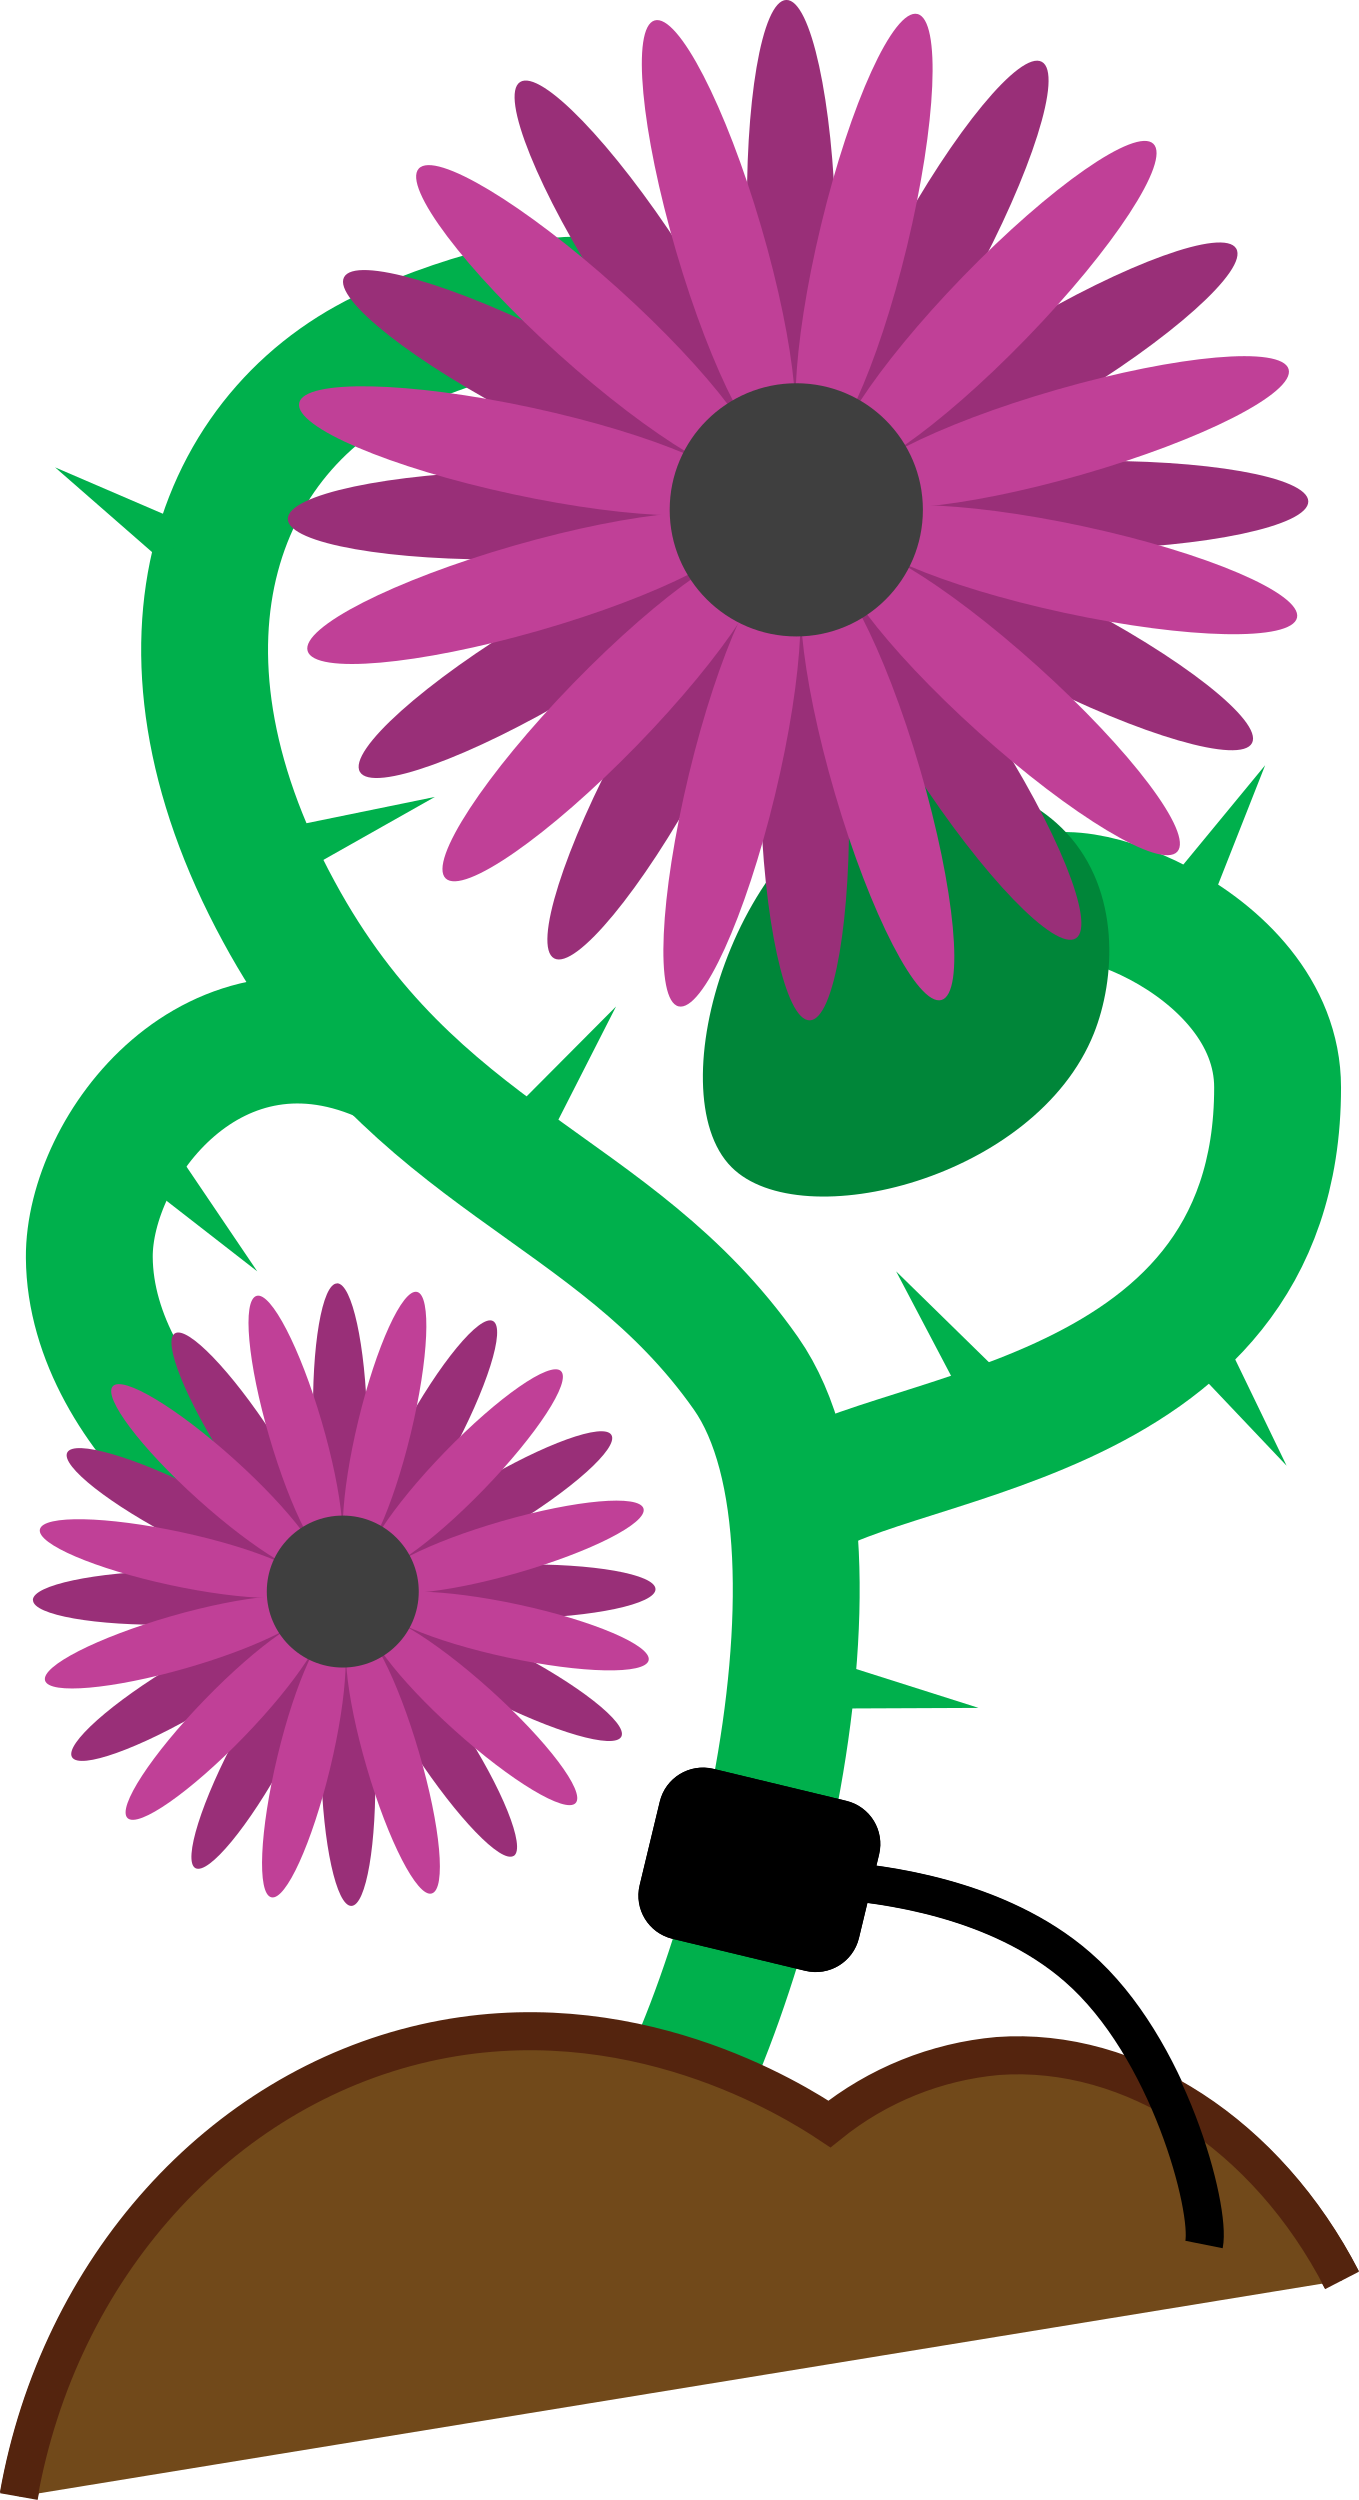
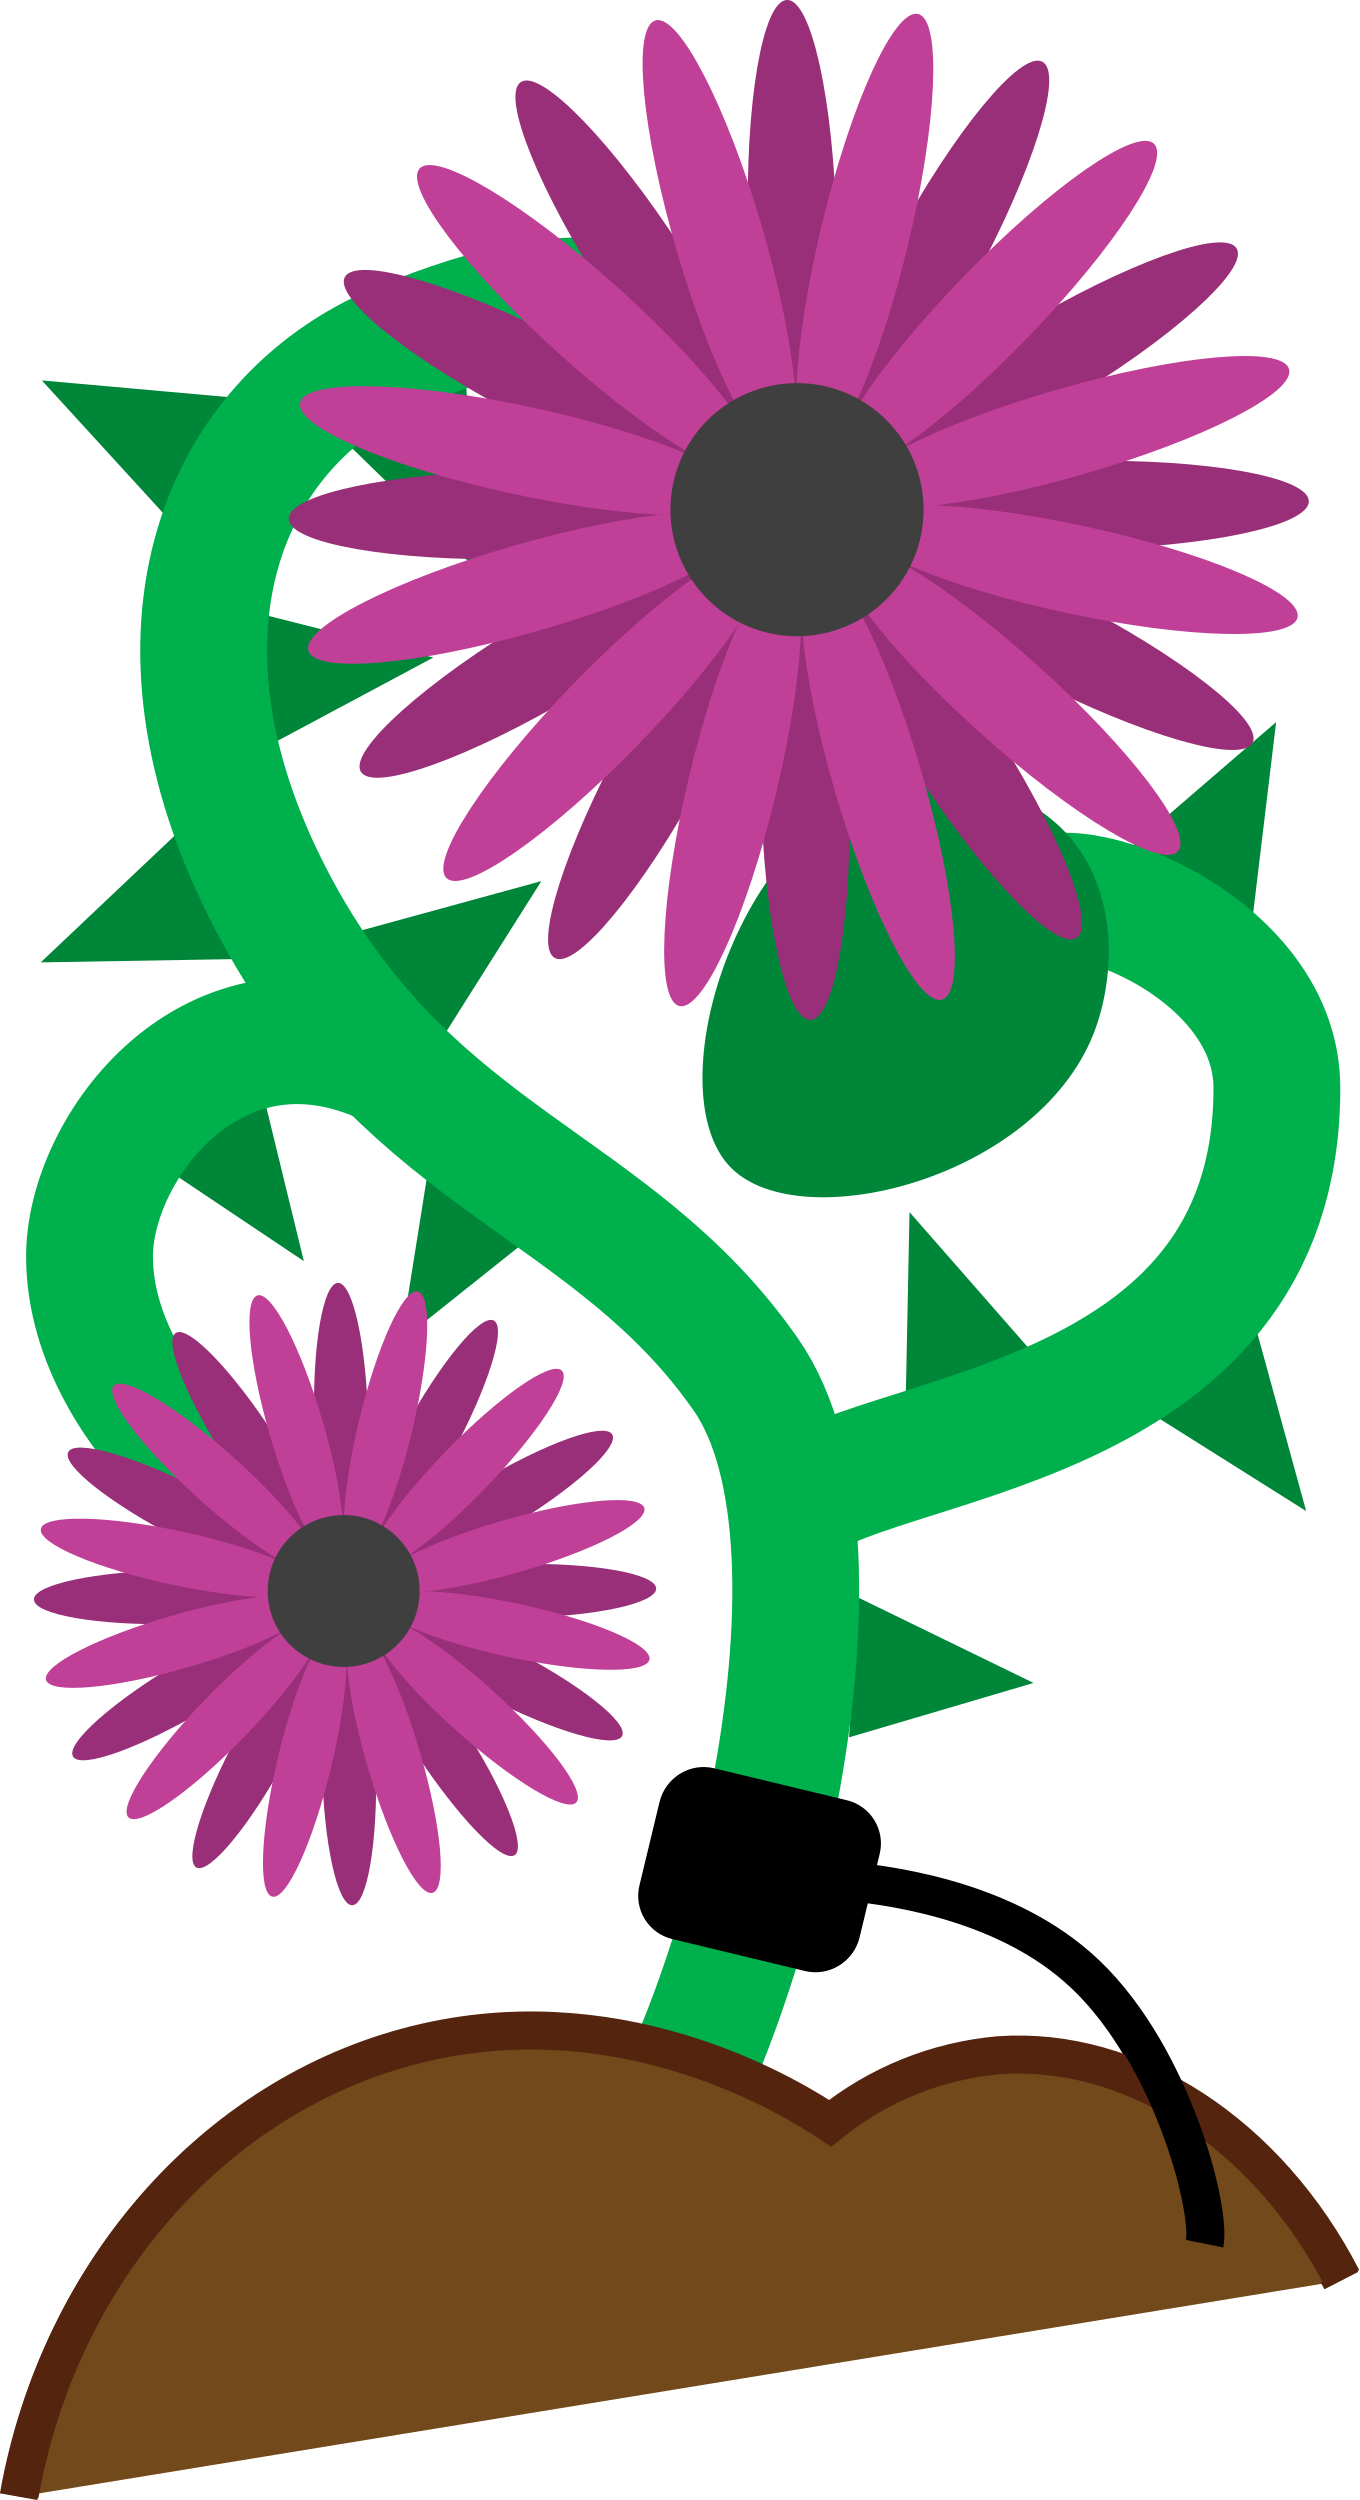
- <svg xmlns="http://www.w3.org/2000/svg" viewBox="0 0 107.11 197.07">
+ <svg xmlns="http://www.w3.org/2000/svg" viewBox="0 0 107.17 197.14">
  <defs>
-     <style>.cls-1,.cls-6{fill:none;}.cls-1{stroke:#00b04c;stroke-width:10px;}.cls-1,.cls-3,.cls-5,.cls-6{stroke-miterlimit:10;}.cls-2{fill:#00b04c;}.cls-3{fill:#71491a;stroke:#54240e;}.cls-3,.cls-5,.cls-6{stroke-width:3px;}.cls-4{fill:#008639;}.cls-5,.cls-6{stroke:#000;}.cls-7{fill:#992f78;}.cls-8{fill:#c04097;}.cls-9{fill:#3f3f3f;}</style>
+     <style>.cls-1{fill:#008639;}.cls-2,.cls-5{fill:none;}.cls-2{stroke:#00b04c;stroke-width:10px;}.cls-2,.cls-3,.cls-4,.cls-5{stroke-miterlimit:10;}.cls-3{fill:#71491a;stroke:#54240e;}.cls-3,.cls-4,.cls-5{stroke-width:3px;}.cls-4,.cls-5{stroke:#000;}.cls-6{fill:#992f78;}.cls-7{fill:#c04097;}.cls-8{fill:#3f3f3f;}</style>
  </defs>
-   <g id="new_back" data-name="new back">
-     <path class="cls-1" d="M48.17,172.66c9.26-11.49,19.39-50.51,9.65-64.4C47.32,93.3,31.71,91.65,21,71.86c-11.6-21.33-4.66-38.67,9.5-44.61,16-6.69,22.2-3.11,24.94,2.94" transform="translate(0.98 0)" />
-     <path class="cls-1" d="M60.94,119.06c6.37-6.28,38.82-5.7,38.79-33.35,0-11.84-18.39-18-19.39-13.8" transform="translate(0.98 0)" />
-     <path class="cls-1" d="M29.7,83.71C15.89,77.22,6,90.52,6.06,99.13c.09,12.55,15.07,23.94,21.5,22.21" transform="translate(0.98 0)" />
-     <path class="cls-2" d="M22.07,65.12l11.23-2.3-9.95,5.62Z" transform="translate(0.98 0)" />
-     <path class="cls-2" d="M39.49,87.47l8.09-8.13L42.39,89.53Z" transform="translate(0.98 0)" />
-     <path class="cls-2" d="M91.46,69.17l7.29-8.85L94.54,71Z" transform="translate(0.98 0)" />
-     <path class="cls-2" d="M75,110.37l-5.34-10.15,8.17,8Z" transform="translate(0.98 0)" />
-     <path class="cls-2" d="M95.44,105.2l5,10.34-7.87-8.3Z" transform="translate(0.98 0)" />
-     <path class="cls-2" d="M12.88,90.72l6.42,9.5-9-7Z" transform="translate(0.98 0)" />
-     <path class="cls-2" d="M12,44.39,3.36,36.84l10.5,4.52Z" transform="translate(0.98 0)" />
-     <path class="cls-2" d="M32.45,29.13,36.91,39.7,29.45,31Z" transform="translate(0.98 0)" />
-     <path class="cls-2" d="M35.45,123.5,24.9,128l8.63-7.49Z" transform="translate(0.98 0)" />
-     <path class="cls-2" d="M65.23,131.16l10.93,3.47-11.43.05Z" transform="translate(0.98 0)" />
-     <path class="cls-3" d="M.51,196.8c3.18-17.92,15.86-32,32-35.68s29.19,4.59,31.91,6.39a24.63,24.63,0,0,1,13.28-5.37c10.58-.76,21.23,6.21,27.11,17.62" transform="translate(0.98 0)" />
-     <path class="cls-4" d="M83.05,65.61c-3.76-4-9.68-4.8-13.91-3.68C57.08,65.14,50.75,86.05,56.68,92c5.48,5.51,24,.91,28.57-10.54C86.93,77.25,87.42,70.27,83.05,65.61Z" transform="translate(0.98 0)" />
-     <rect class="cls-5" x="51.5" y="142" width="14.78" height="10.78" rx="2" transform="translate(37.12 -9.69) rotate(13.54)" />
-     <path class="cls-6" d="M94,176.92c.56-2.8-2.75-15.56-10-21.86-6.27-5.47-15.4-6.57-19.27-6.85" transform="translate(0.98 0)" />
+   <g id="newest_back" data-name="newest back">
+     <path class="cls-1" d="M35.66,29.61l-10,4.72L36.54,44.92" transform="translate(1.06 0)" />
+     <path class="cls-1" d="M12.56,41.29l4.78-9.94L2.24,30" transform="translate(1.06 0)" />
+     <path class="cls-1" d="M18.26,48.1Q19,53.58,19.74,59l13.37-7.15" transform="translate(1.06 0)" />
+     <path class="cls-1" d="M17.45,75.63q-2.14-5.07-4.3-10.15l-11,10.41" transform="translate(1.06 0)" />
+     <path class="cls-1" d="M19.27,84.56l-9,6.43L22.9,99.45" transform="translate(1.06 0)" />
+     <path class="cls-1" d="M42.54,96.17l-9.6-5.43q-1.2,7.49-2.39,15" transform="translate(1.06 0)" />
+     <path class="cls-1" d="M26.84,73.53l6.69,8.77,8.1-12.82" transform="translate(1.06 0)" />
+     <path class="cls-1" d="M70.35,111,80.66,107q-5-5.72-10-11.42" transform="translate(1.06 0)" />
+     <path class="cls-1" d="M97.88,104.38l-8.77,6.7,12.83,8.08" transform="translate(1.06 0)" />
+     <path class="cls-1" d="M88,66.92,97.76,72q.9-7.53,1.81-15.06" transform="translate(1.06 0)" />
+     <path class="cls-1" d="M66.66,126c-.26,3.67-.51,7.34-.77,11l14.55-4.29" transform="translate(1.06 0)" />
+     <path class="cls-2" d="M48.07,172.73c9.27-11.49,19.39-50.5,9.65-64.39-10.49-15-26.11-16.62-36.87-36.4C9.25,50.6,16.19,33.27,30.36,27.33c16-6.69,22.2-3.12,24.93,2.93" transform="translate(1.06 0)" />
+     <path class="cls-2" d="M60.85,119.13c6.36-6.27,38.81-5.7,38.78-33.35,0-11.83-18.38-18-19.39-13.79" transform="translate(1.06 0)" />
+     <path class="cls-2" d="M29.6,83.79C15.79,77.3,5.9,90.6,6,99.2c.09,12.55,15.07,24,21.5,22.21" transform="translate(1.06 0)" />
+     <path class="cls-3" d="M.41,196.88c3.18-17.93,15.87-32,32-35.68s29.2,4.58,31.92,6.38a24.59,24.59,0,0,1,13.27-5.36c10.58-.76,21.23,6.2,27.11,17.62" transform="translate(1.06 0)" />
+     <path class="cls-1" d="M83,65.68c-3.75-4-9.68-4.8-13.91-3.68C57,65.21,50.65,86.13,56.59,92.09c5.48,5.51,24,.91,28.57-10.54C86.83,77.33,87.32,70.35,83,65.68Z" transform="translate(1.06 0)" />
+     <rect class="cls-4" x="51.41" y="142.08" width="14.78" height="10.78" rx="2" transform="translate(37.22 -9.67) rotate(13.54)" />
+     <path class="cls-5" d="M93.86,177c.56-2.79-2.76-15.56-10-21.85-6.26-5.48-15.4-6.57-19.27-6.86" transform="translate(1.06 0)" />
  </g>
  <g id="flowers">
-     <path class="cls-4" d="M54.24,27.19a12.08,12.08,0,0,0-6.09,10.34C48,47.94,63.38,57.75,69.51,54.33c5.65-3.16,6.15-19.1-2-25.33C64.47,26.71,59,24.74,54.24,27.19Z" transform="translate(0.98 0)" />
-     <ellipse id="petals" class="cls-7" cx="49.8" cy="21.54" rx="3.49" ry="17.97" transform="translate(-2.72 30.59) rotate(-32.99)" />
-     <ellipse id="petals-2" data-name="petals" class="cls-7" cx="74.04" cy="58.89" rx="3.49" ry="17.97" transform="translate(-19.14 49.81) rotate(-32.99)" />
-     <ellipse id="petals-3" data-name="petals" class="cls-7" cx="42.12" cy="30.06" rx="3.49" ry="17.97" transform="translate(-2.86 53.82) rotate(-62.85)" />
-     <ellipse id="petals-4" data-name="petals" class="cls-7" cx="81.73" cy="50.37" rx="3.49" ry="17.97" transform="translate(0.59 100.11) rotate(-62.85)" />
-     <ellipse id="petals-5" data-name="petals" class="cls-7" cx="39.67" cy="40.6" rx="17.97" ry="3.49" transform="translate(0.28 0.7) rotate(-1)" />
-     <ellipse id="petals-6" data-name="petals" class="cls-7" cx="84.18" cy="39.83" rx="17.97" ry="3.49" transform="translate(0.3 1.48) rotate(-1)" />
-     <ellipse id="petals-7" data-name="petals" class="cls-7" cx="42.82" cy="51.63" rx="17.97" ry="3.49" transform="translate(-19.44 29.28) rotate(-30.86)" />
-     <ellipse id="petals-8" data-name="petals" class="cls-7" cx="81.03" cy="28.8" rx="17.97" ry="3.49" transform="translate(-2.31 45.65) rotate(-30.86)" />
-     <ellipse id="petals-9" data-name="petals" class="cls-7" cx="51.28" cy="59.77" rx="17.97" ry="3.49" transform="translate(-24.74 76.24) rotate(-61.45)" />
-     <ellipse id="petals-10" data-name="petals" class="cls-7" cx="72.56" cy="20.66" rx="17.97" ry="3.49" transform="translate(20.71 74.52) rotate(-61.45)" />
-     <ellipse id="petals-11" data-name="petals" class="cls-7" cx="62.43" cy="62.47" rx="3.49" ry="17.97" transform="translate(-0.42 1.44) rotate(-1.31)" />
-     <ellipse id="petals-12" data-name="petals" class="cls-7" cx="61.41" cy="17.96" rx="3.49" ry="17.97" transform="translate(0.59 1.41) rotate(-1.31)" />
-     <ellipse id="petals-13" data-name="petals" class="cls-8" cx="45.38" cy="25.32" rx="3.49" ry="17.97" transform="translate(-2.82 42.1) rotate(-48)" />
-     <ellipse id="petals-14" data-name="petals" class="cls-8" cx="78.47" cy="55.11" rx="3.49" ry="17.97" transform="translate(-14.01 76.55) rotate(-48)" />
-     <ellipse id="petals-15" data-name="petals" class="cls-8" cx="40.16" cy="35.54" rx="3.49" ry="17.97" transform="translate(-2.04 67.33) rotate(-77.86)" />
-     <ellipse id="petals-16" data-name="petals" class="cls-8" cx="83.68" cy="44.9" rx="3.49" ry="17.97" transform="translate(23.18 117.27) rotate(-77.86)" />
-     <ellipse id="petals-17" data-name="petals" class="cls-8" cx="40.53" cy="46.36" rx="17.97" ry="3.49" transform="translate(-10.23 12.98) rotate(-16.02)" />
-     <ellipse id="petals-18" data-name="petals" class="cls-8" cx="83.32" cy="34.07" rx="17.97" ry="3.49" transform="translate(-5.18 24.31) rotate(-16.02)" />
-     <ellipse id="petals-19" data-name="petals" class="cls-8" cx="46.43" cy="56.19" rx="17.97" ry="3.49" transform="matrix(0.7, -0.72, 0.72, 0.7, -25.25, 50.4)" />
-     <ellipse id="petals-20" data-name="petals" class="cls-8" cx="77.42" cy="24.24" rx="17.97" ry="3.49" transform="translate(7.11 62.94) rotate(-45.88)" />
-     <ellipse id="petals-21" data-name="petals" class="cls-8" cx="56.71" cy="61.86" rx="17.97" ry="3.49" transform="translate(-15.72 102.51) rotate(-76.46)" />
-     <ellipse id="petals-22" data-name="petals" class="cls-8" cx="67.13" cy="18.57" rx="17.97" ry="3.49" transform="translate(34.34 79.49) rotate(-76.46)" />
-     <ellipse id="petals-23" data-name="petals" class="cls-8" cx="68.18" cy="61.58" rx="3.49" ry="17.97" transform="translate(-13.57 21.64) rotate(-16.32)" />
-     <ellipse id="petals-24" data-name="petals" class="cls-8" cx="55.67" cy="18.85" rx="3.49" ry="17.97" transform="translate(-2.07 16.41) rotate(-16.32)" />
-     <ellipse id="petals-25" data-name="petals" class="cls-7" cx="18.76" cy="114.31" rx="2.13" ry="10.96" transform="translate(-58.23 28.64) rotate(-32.99)" />
-     <path id="petals-26" data-name="petals" class="cls-7" d="M39.52,146.29c-1,.64-4.46-3-7.76-8s-5.17-9.71-4.18-10.35,4.46,3,7.75,8,5.17,9.72,4.19,10.36" transform="translate(0.98 0)" />
-     <ellipse id="petals-27" data-name="petals" class="cls-7" cx="14.07" cy="119.5" rx="2.13" ry="10.96" transform="translate(-97.7 77.49) rotate(-62.85)" />
-     <ellipse id="petals-28" data-name="petals" class="cls-7" cx="38.24" cy="131.9" rx="2.13" ry="10.96" transform="translate(-95.59 105.73) rotate(-62.85)" />
-     <path id="petals-29" data-name="petals" class="cls-7" d="M1.61,126.13c0-1.18,4.87-2.21,10.93-2.32s11,.76,11,1.94-4.87,2.21-10.92,2.32-11-.76-11-1.94" transform="translate(0.98 0)" />
-     <ellipse id="petals-30" data-name="petals" class="cls-7" cx="39.73" cy="125.46" rx="10.96" ry="2.13" transform="translate(-1.2 0.71) rotate(-1)" />
-     <ellipse id="petals-31" data-name="petals" class="cls-7" cx="14.49" cy="132.67" rx="10.96" ry="2.13" transform="matrix(0.86, -0.51, 0.51, 0.86, -65.02, 26.22)" />
-     <ellipse id="petals-32" data-name="petals" class="cls-7" cx="37.81" cy="118.73" rx="10.96" ry="2.13" transform="translate(-54.57 36.21) rotate(-30.86)" />
-     <path id="petals-33" data-name="petals" class="cls-7" d="M14.42,147.26c-1-.56.48-5.33,3.37-10.65s6.08-9.17,7.11-8.61-.47,5.33-3.37,10.65-6.08,9.17-7.11,8.61" transform="translate(0.98 0)" />
-     <ellipse id="petals-34" data-name="petals" class="cls-7" cx="32.64" cy="113.77" rx="10.96" ry="2.13" transform="translate(-81.91 88.06) rotate(-61.45)" />
-     <path id="petals-35" data-name="petals" class="cls-7" d="M26.71,150.24c-1.17,0-2.24-4.86-2.38-10.91s.71-11,1.88-11,2.24,4.86,2.38,10.91-.7,11-1.88,11" transform="translate(0.98 0)" />
-     <path id="petals-36" data-name="petals" class="cls-7" d="M25.59,101.16c1.18,0,2.24,4.86,2.38,10.92s-.7,11-1.88,11-2.24-4.85-2.38-10.91.71-11,1.88-11" transform="translate(0.98 0)" />
-     <ellipse id="petals-37" data-name="petals" class="cls-8" cx="16.06" cy="116.61" rx="2.13" ry="10.96" transform="translate(-80.37 50.52) rotate(-48)" />
-     <ellipse id="petals-38" data-name="petals" class="cls-8" cx="36.25" cy="134.79" rx="2.13" ry="10.96" transform="translate(-87.19 71.54) rotate(-48)" />
-     <ellipse id="petals-39" data-name="petals" class="cls-8" cx="12.87" cy="122.85" rx="2.13" ry="10.96" transform="translate(-108.95 109.61) rotate(-77.86)" />
-     <ellipse id="petals-40" data-name="petals" class="cls-8" cx="39.43" cy="128.56" rx="2.13" ry="10.96" transform="translate(-93.56 140.08) rotate(-77.86)" />
-     <ellipse id="petals-41" data-name="petals" class="cls-8" cx="13.1" cy="129.45" rx="10.96" ry="2.13" transform="translate(-34.23 8.64) rotate(-16.02)" />
-     <ellipse id="petals-42" data-name="petals" class="cls-8" cx="39.21" cy="121.95" rx="10.96" ry="2.13" transform="translate(-31.15 15.55) rotate(-16.02)" />
-     <ellipse id="petals-43" data-name="petals" class="cls-8" cx="16.7" cy="135.45" rx="10.96" ry="2.13" transform="translate(-91.18 53.14) rotate(-45.88)" />
-     <ellipse id="petals-44" data-name="petals" class="cls-8" cx="35.61" cy="115.95" rx="10.96" ry="2.13" transform="translate(-71.44 60.79) rotate(-45.88)" />
-     <path id="petals-45" data-name="petals" class="cls-8" d="M20.41,149.56c-1.15-.27-.92-5.27.49-11.15s3.5-10.44,4.64-10.16.92,5.27-.5,11.15-3.49,10.44-4.63,10.16" transform="translate(0.98 0)" />
-     <path id="petals-46" data-name="petals" class="cls-8" d="M31.9,101.84c1.14.28.92,5.27-.5,11.16s-3.49,10.43-4.63,10.16-.93-5.27.49-11.16,3.49-10.44,4.64-10.16" transform="translate(0.98 0)" />
-     <path id="petals-47" data-name="petals" class="cls-8" d="M33.05,149.26c-1.13.33-3.42-4.12-5.12-9.93s-2.17-10.78-1-11.11,3.42,4.11,5.12,9.92,2.17,10.79,1,11.12" transform="translate(0.98 0)" />
-     <path id="petals-48" data-name="petals" class="cls-8" d="M19.25,102.15c1.13-.33,3.43,4.11,5.13,9.92s2.17,10.79,1,11.12-3.43-4.11-5.13-9.92-2.16-10.79-1-11.12" transform="translate(0.98 0)" />
+     <ellipse id="petals" class="cls-6" cx="49.8" cy="21.54" rx="3.49" ry="17.97" transform="translate(-2.64 30.59) rotate(-32.99)" />
+     <ellipse id="petals-2" data-name="petals" class="cls-6" cx="74.04" cy="58.89" rx="3.49" ry="17.97" transform="translate(-19.06 49.81) rotate(-32.99)" />
+     <ellipse id="petals-3" data-name="petals" class="cls-6" cx="42.12" cy="30.06" rx="3.49" ry="17.97" transform="translate(-2.79 53.82) rotate(-62.85)" />
+     <ellipse id="petals-4" data-name="petals" class="cls-6" cx="81.73" cy="50.37" rx="3.49" ry="17.97" transform="translate(0.67 100.11) rotate(-62.85)" />
+     <ellipse id="petals-5" data-name="petals" class="cls-6" cx="39.67" cy="40.6" rx="17.97" ry="3.49" transform="translate(0.36 0.7) rotate(-1)" />
+     <ellipse id="petals-6" data-name="petals" class="cls-6" cx="84.18" cy="39.83" rx="17.97" ry="3.49" transform="translate(0.38 1.48) rotate(-1)" />
+     <ellipse id="petals-7" data-name="petals" class="cls-6" cx="42.82" cy="51.63" rx="17.97" ry="3.49" transform="translate(-19.36 29.28) rotate(-30.86)" />
+     <ellipse id="petals-8" data-name="petals" class="cls-6" cx="81.03" cy="28.8" rx="17.97" ry="3.49" transform="translate(-2.24 45.65) rotate(-30.86)" />
+     <ellipse id="petals-9" data-name="petals" class="cls-6" cx="51.28" cy="59.77" rx="17.97" ry="3.49" transform="translate(-24.67 76.24) rotate(-61.45)" />
+     <ellipse id="petals-10" data-name="petals" class="cls-6" cx="72.56" cy="20.66" rx="17.97" ry="3.49" transform="translate(20.79 74.52) rotate(-61.45)" />
+     <ellipse id="petals-11" data-name="petals" class="cls-6" cx="62.43" cy="62.47" rx="3.49" ry="17.97" transform="translate(-0.35 1.44) rotate(-1.31)" />
+     <ellipse id="petals-12" data-name="petals" class="cls-6" cx="61.41" cy="17.96" rx="3.49" ry="17.97" transform="translate(0.67 1.41) rotate(-1.31)" />
+     <ellipse id="petals-13" data-name="petals" class="cls-7" cx="45.38" cy="25.32" rx="3.49" ry="17.97" transform="translate(-2.74 42.1) rotate(-48)" />
+     <ellipse id="petals-14" data-name="petals" class="cls-7" cx="78.47" cy="55.11" rx="3.49" ry="17.97" transform="translate(-13.93 76.55) rotate(-48)" />
+     <ellipse id="petals-15" data-name="petals" class="cls-7" cx="40.16" cy="35.54" rx="3.49" ry="17.97" transform="translate(-1.96 67.33) rotate(-77.86)" />
+     <ellipse id="petals-16" data-name="petals" class="cls-7" cx="83.68" cy="44.9" rx="3.49" ry="17.97" transform="translate(23.26 117.27) rotate(-77.86)" />
+     <ellipse id="petals-17" data-name="petals" class="cls-7" cx="40.53" cy="46.36" rx="17.97" ry="3.49" transform="translate(-10.16 12.98) rotate(-16.02)" />
+     <ellipse id="petals-18" data-name="petals" class="cls-7" cx="83.32" cy="34.07" rx="17.97" ry="3.49" transform="translate(-5.11 24.31) rotate(-16.02)" />
+     <ellipse id="petals-19" data-name="petals" class="cls-7" cx="46.43" cy="56.19" rx="17.97" ry="3.49" transform="matrix(0.7, -0.72, 0.72, 0.7, -25.17, 50.4)" />
+     <ellipse id="petals-20" data-name="petals" class="cls-7" cx="77.42" cy="24.24" rx="17.97" ry="3.49" transform="translate(7.19 62.94) rotate(-45.88)" />
+     <ellipse id="petals-21" data-name="petals" class="cls-7" cx="56.71" cy="61.86" rx="17.97" ry="3.49" transform="translate(-15.64 102.51) rotate(-76.46)" />
+     <ellipse id="petals-22" data-name="petals" class="cls-7" cx="67.13" cy="18.57" rx="17.97" ry="3.49" transform="translate(34.42 79.49) rotate(-76.46)" />
+     <ellipse id="petals-23" data-name="petals" class="cls-7" cx="68.18" cy="61.58" rx="3.49" ry="17.97" transform="translate(-13.5 21.64) rotate(-16.32)" />
+     <ellipse id="petals-24" data-name="petals" class="cls-7" cx="55.67" cy="18.85" rx="3.49" ry="17.97" transform="translate(-1.99 16.41) rotate(-16.32)" />
+     <ellipse id="petals-25" data-name="petals" class="cls-6" cx="18.76" cy="114.31" rx="2.13" ry="10.96" transform="translate(-58.15 28.64) rotate(-32.99)" />
+     <path id="petals-26" data-name="petals" class="cls-6" d="M39.52,146.29c-1,.64-4.46-3-7.76-8s-5.17-9.71-4.18-10.35,4.46,3,7.75,8,5.17,9.72,4.19,10.36" transform="translate(1.06 0)" />
+     <ellipse id="petals-27" data-name="petals" class="cls-6" cx="14.07" cy="119.5" rx="2.13" ry="10.96" transform="translate(-97.62 77.49) rotate(-62.85)" />
+     <ellipse id="petals-28" data-name="petals" class="cls-6" cx="38.24" cy="131.9" rx="2.13" ry="10.96" transform="translate(-95.51 105.73) rotate(-62.85)" />
+     <path id="petals-29" data-name="petals" class="cls-6" d="M1.61,126.13c0-1.18,4.87-2.21,10.93-2.32s11,.76,11,1.94-4.87,2.21-10.92,2.32-11-.76-11-1.94" transform="translate(1.06 0)" />
+     <ellipse id="petals-30" data-name="petals" class="cls-6" cx="39.73" cy="125.46" rx="10.96" ry="2.13" transform="translate(-1.13 0.71) rotate(-1)" />
+     <ellipse id="petals-31" data-name="petals" class="cls-6" cx="14.49" cy="132.67" rx="10.96" ry="2.13" transform="matrix(0.86, -0.51, 0.51, 0.86, -64.94, 26.22)" />
+     <ellipse id="petals-32" data-name="petals" class="cls-6" cx="37.81" cy="118.73" rx="10.96" ry="2.13" transform="translate(-54.49 36.21) rotate(-30.86)" />
+     <path id="petals-33" data-name="petals" class="cls-6" d="M14.42,147.26c-1-.56.48-5.33,3.37-10.65s6.08-9.17,7.11-8.61-.47,5.33-3.37,10.65-6.08,9.17-7.11,8.61" transform="translate(1.06 0)" />
+     <ellipse id="petals-34" data-name="petals" class="cls-6" cx="32.64" cy="113.77" rx="10.96" ry="2.13" transform="translate(-81.83 88.06) rotate(-61.45)" />
+     <path id="petals-35" data-name="petals" class="cls-6" d="M26.71,150.24c-1.17,0-2.24-4.86-2.38-10.91s.71-11,1.88-11,2.24,4.86,2.38,10.91-.7,11-1.88,11" transform="translate(1.06 0)" />
+     <path id="petals-36" data-name="petals" class="cls-6" d="M25.59,101.16c1.18,0,2.24,4.86,2.38,10.92s-.7,11-1.88,11-2.24-4.85-2.38-10.91.71-11,1.88-11" transform="translate(1.06 0)" />
+     <ellipse id="petals-37" data-name="petals" class="cls-7" cx="16.06" cy="116.61" rx="2.13" ry="10.96" transform="translate(-80.29 50.52) rotate(-48)" />
+     <ellipse id="petals-38" data-name="petals" class="cls-7" cx="36.25" cy="134.79" rx="2.13" ry="10.96" transform="translate(-87.12 71.54) rotate(-48)" />
+     <ellipse id="petals-39" data-name="petals" class="cls-7" cx="12.87" cy="122.85" rx="2.13" ry="10.96" transform="translate(-108.87 109.61) rotate(-77.86)" />
+     <ellipse id="petals-40" data-name="petals" class="cls-7" cx="39.43" cy="128.56" rx="2.13" ry="10.96" transform="translate(-93.48 140.08) rotate(-77.86)" />
+     <ellipse id="petals-41" data-name="petals" class="cls-7" cx="13.1" cy="129.45" rx="10.96" ry="2.13" transform="translate(-34.15 8.64) rotate(-16.02)" />
+     <ellipse id="petals-42" data-name="petals" class="cls-7" cx="39.21" cy="121.95" rx="10.96" ry="2.13" transform="translate(-31.07 15.55) rotate(-16.02)" />
+     <ellipse id="petals-43" data-name="petals" class="cls-7" cx="16.7" cy="135.45" rx="10.96" ry="2.13" transform="translate(-91.1 53.14) rotate(-45.88)" />
+     <ellipse id="petals-44" data-name="petals" class="cls-7" cx="35.61" cy="115.95" rx="10.96" ry="2.13" transform="translate(-71.36 60.79) rotate(-45.88)" />
+     <path id="petals-45" data-name="petals" class="cls-7" d="M20.41,149.56c-1.15-.27-.92-5.27.49-11.15s3.5-10.44,4.64-10.16.92,5.27-.5,11.15-3.49,10.44-4.63,10.16" transform="translate(1.06 0)" />
+     <path id="petals-46" data-name="petals" class="cls-7" d="M31.9,101.84c1.14.28.92,5.27-.5,11.16s-3.49,10.43-4.63,10.16-.93-5.27.49-11.16,3.49-10.44,4.64-10.16" transform="translate(1.06 0)" />
+     <path id="petals-47" data-name="petals" class="cls-7" d="M33.05,149.26c-1.13.33-3.42-4.12-5.12-9.93s-2.17-10.78-1-11.11,3.42,4.11,5.12,9.92,2.17,10.79,1,11.12" transform="translate(1.06 0)" />
+     <path id="petals-48" data-name="petals" class="cls-7" d="M19.25,102.15c1.13-.33,3.43,4.11,5.13,9.92s2.17,10.79,1,11.12-3.43-4.11-5.13-9.92-2.16-10.79-1-11.12" transform="translate(1.06 0)" />
  </g>
  <g id="centers">
-     <circle class="cls-9" cx="62.77" cy="40.19" r="9.98" />
-     <circle class="cls-9" cx="27.02" cy="125.46" r="5.99" />
+     <circle class="cls-8" cx="62.85" cy="40.19" r="9.98" />
+     <circle class="cls-8" cx="27.1" cy="125.46" r="5.99" />
  </g>
  <g id="dirt">
-     <path class="cls-3" d="M.49,196.73c3.18-17.93,15.87-32,32-35.68s29.2,4.58,31.91,6.38a24.66,24.66,0,0,1,13.28-5.36c10.58-.76,21.23,6.2,27.11,17.62" transform="translate(0.98 0)" />
+     <path class="cls-3" d="M.49,196.73c3.18-17.93,15.87-32,32-35.68s29.2,4.58,31.91,6.38a24.66,24.66,0,0,1,13.28-5.36c10.58-.76,21.23,6.2,27.11,17.62" transform="translate(1.06 0)" />
  </g>
  <g id="new_tag" data-name="new tag">
-     <rect class="cls-5" x="51.49" y="142.01" width="14.78" height="10.78" rx="2" transform="translate(37.12 -9.69) rotate(13.54)" />
-     <path class="cls-6" d="M93.93,176.93c.56-2.8-2.75-15.56-10-21.86-6.27-5.47-15.4-6.57-19.27-6.85" transform="translate(0.98 0)" />
+     <rect class="cls-4" x="51.49" y="142.01" width="14.78" height="10.78" rx="2" transform="translate(37.2 -9.69) rotate(13.54)" />
+     <path class="cls-5" d="M93.93,176.93c.56-2.8-2.75-15.56-10-21.86-6.27-5.47-15.4-6.57-19.27-6.85" transform="translate(1.06 0)" />
  </g>
</svg>
